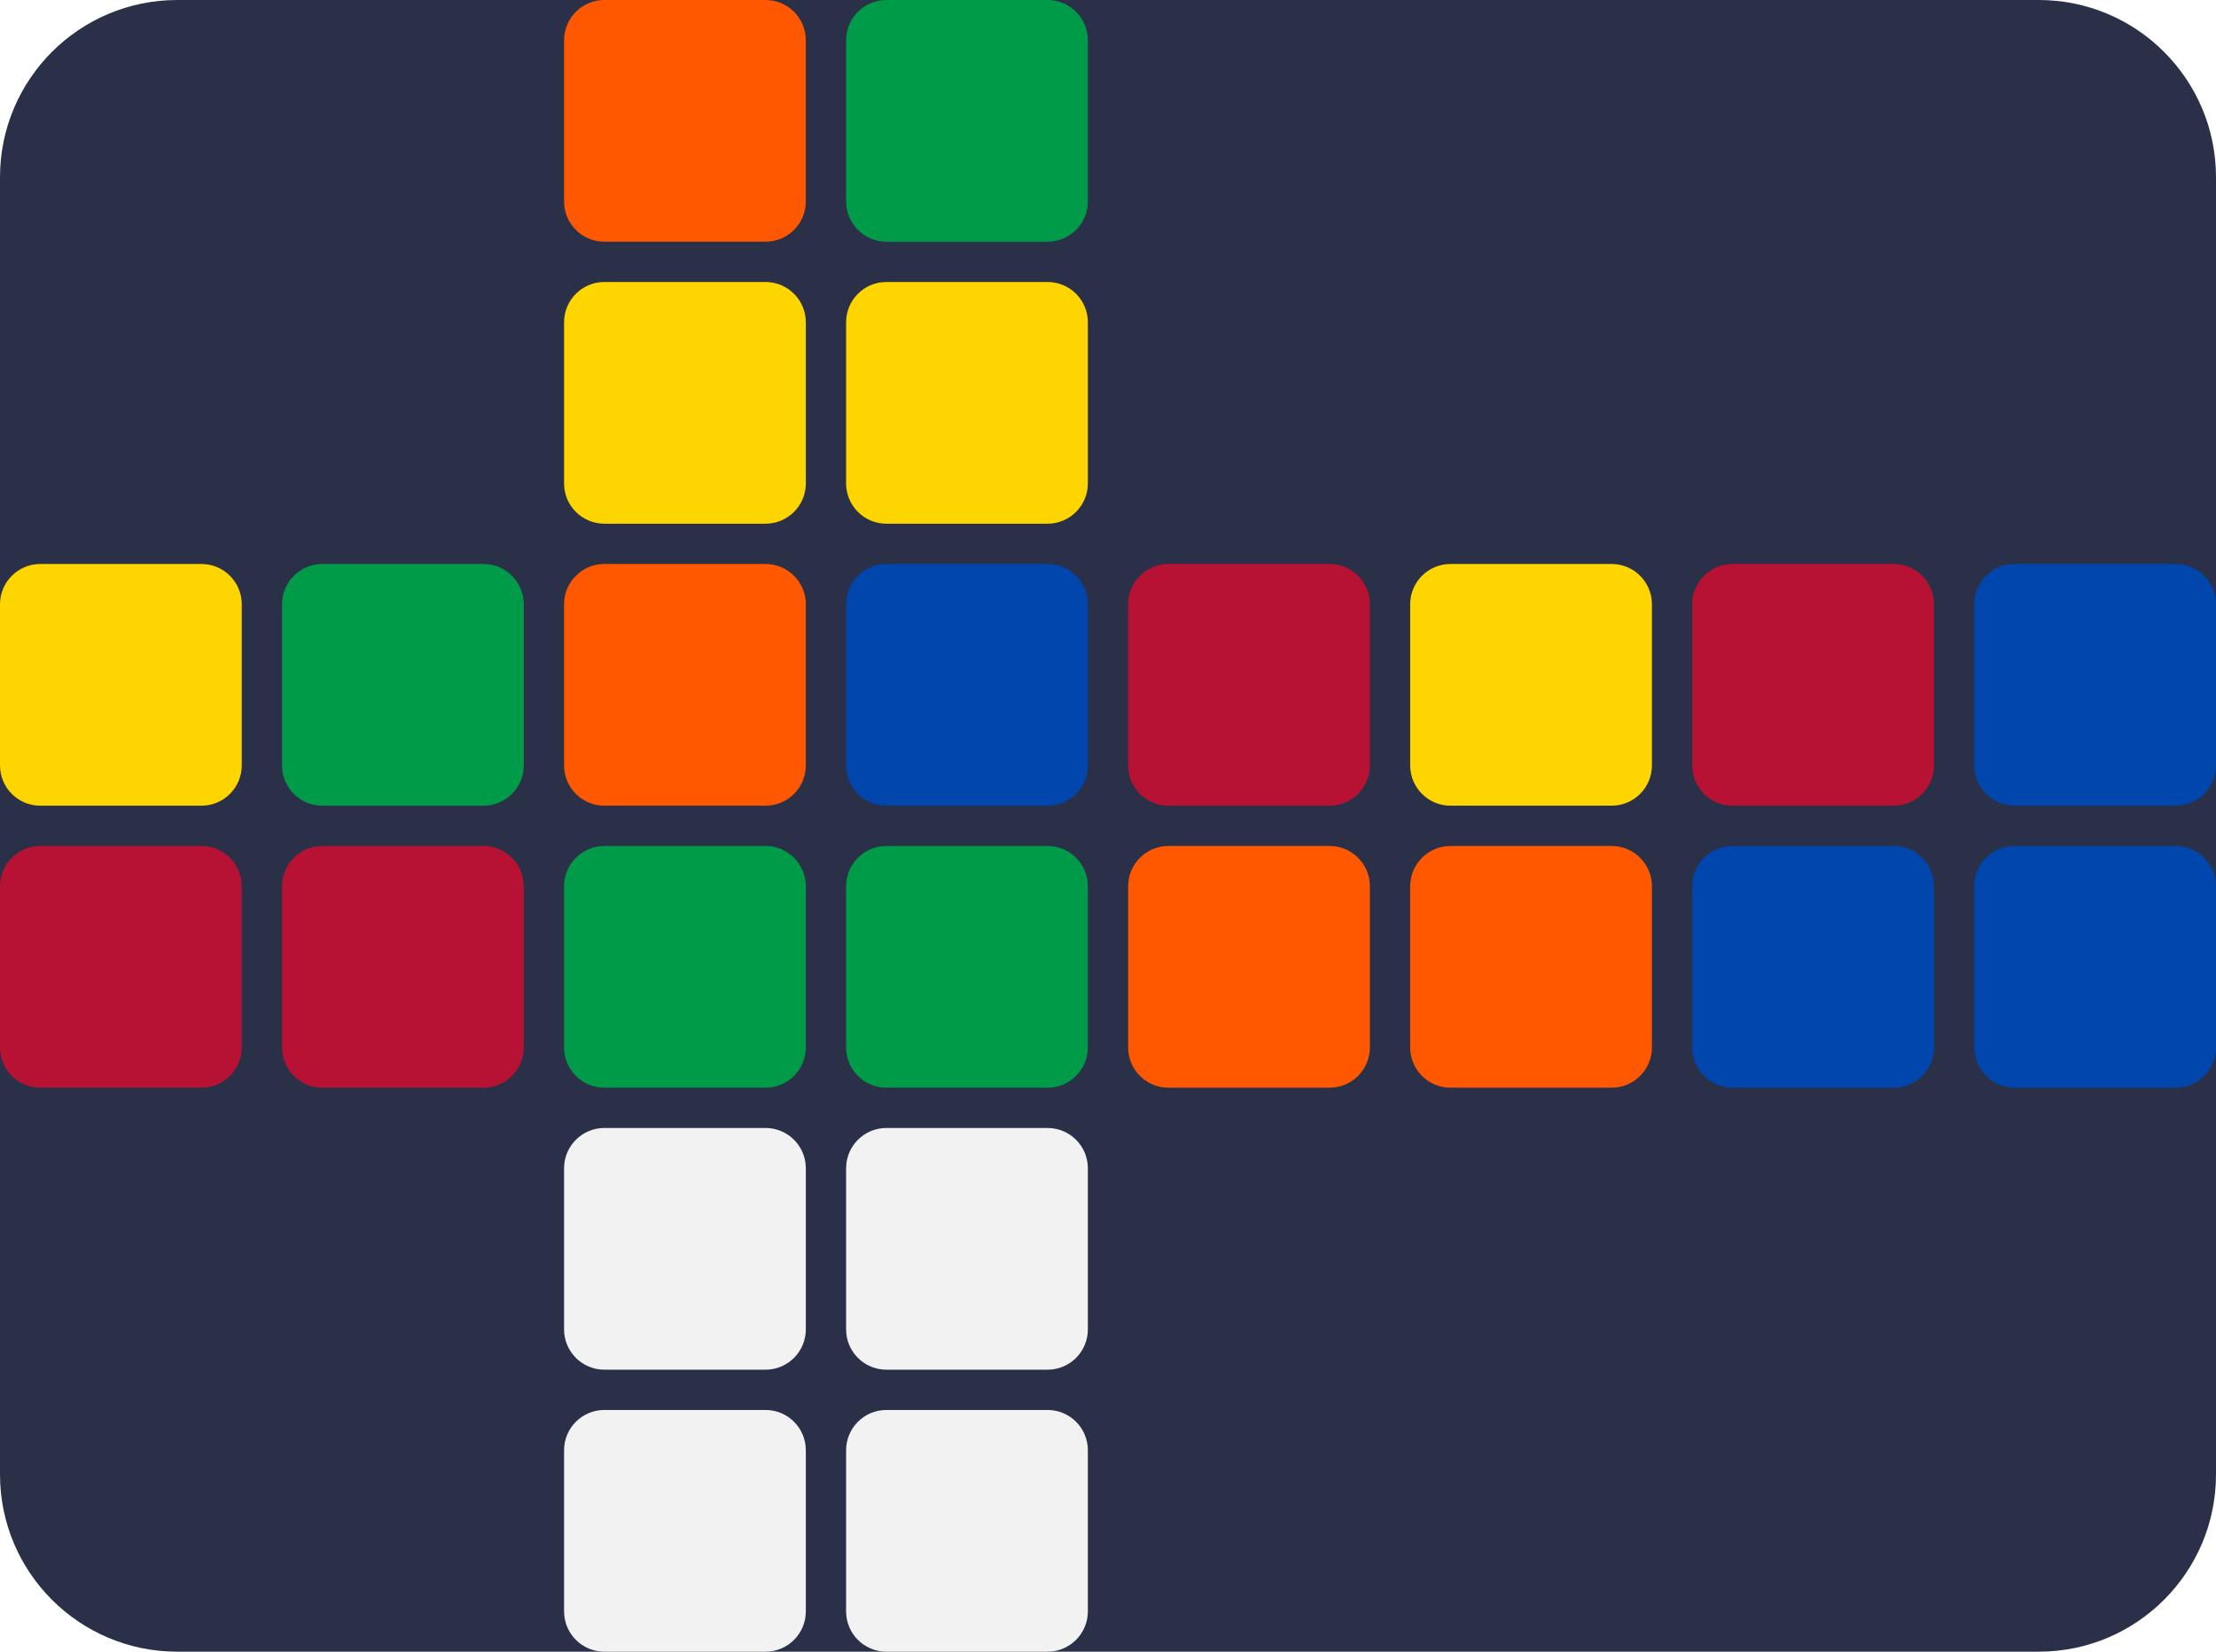
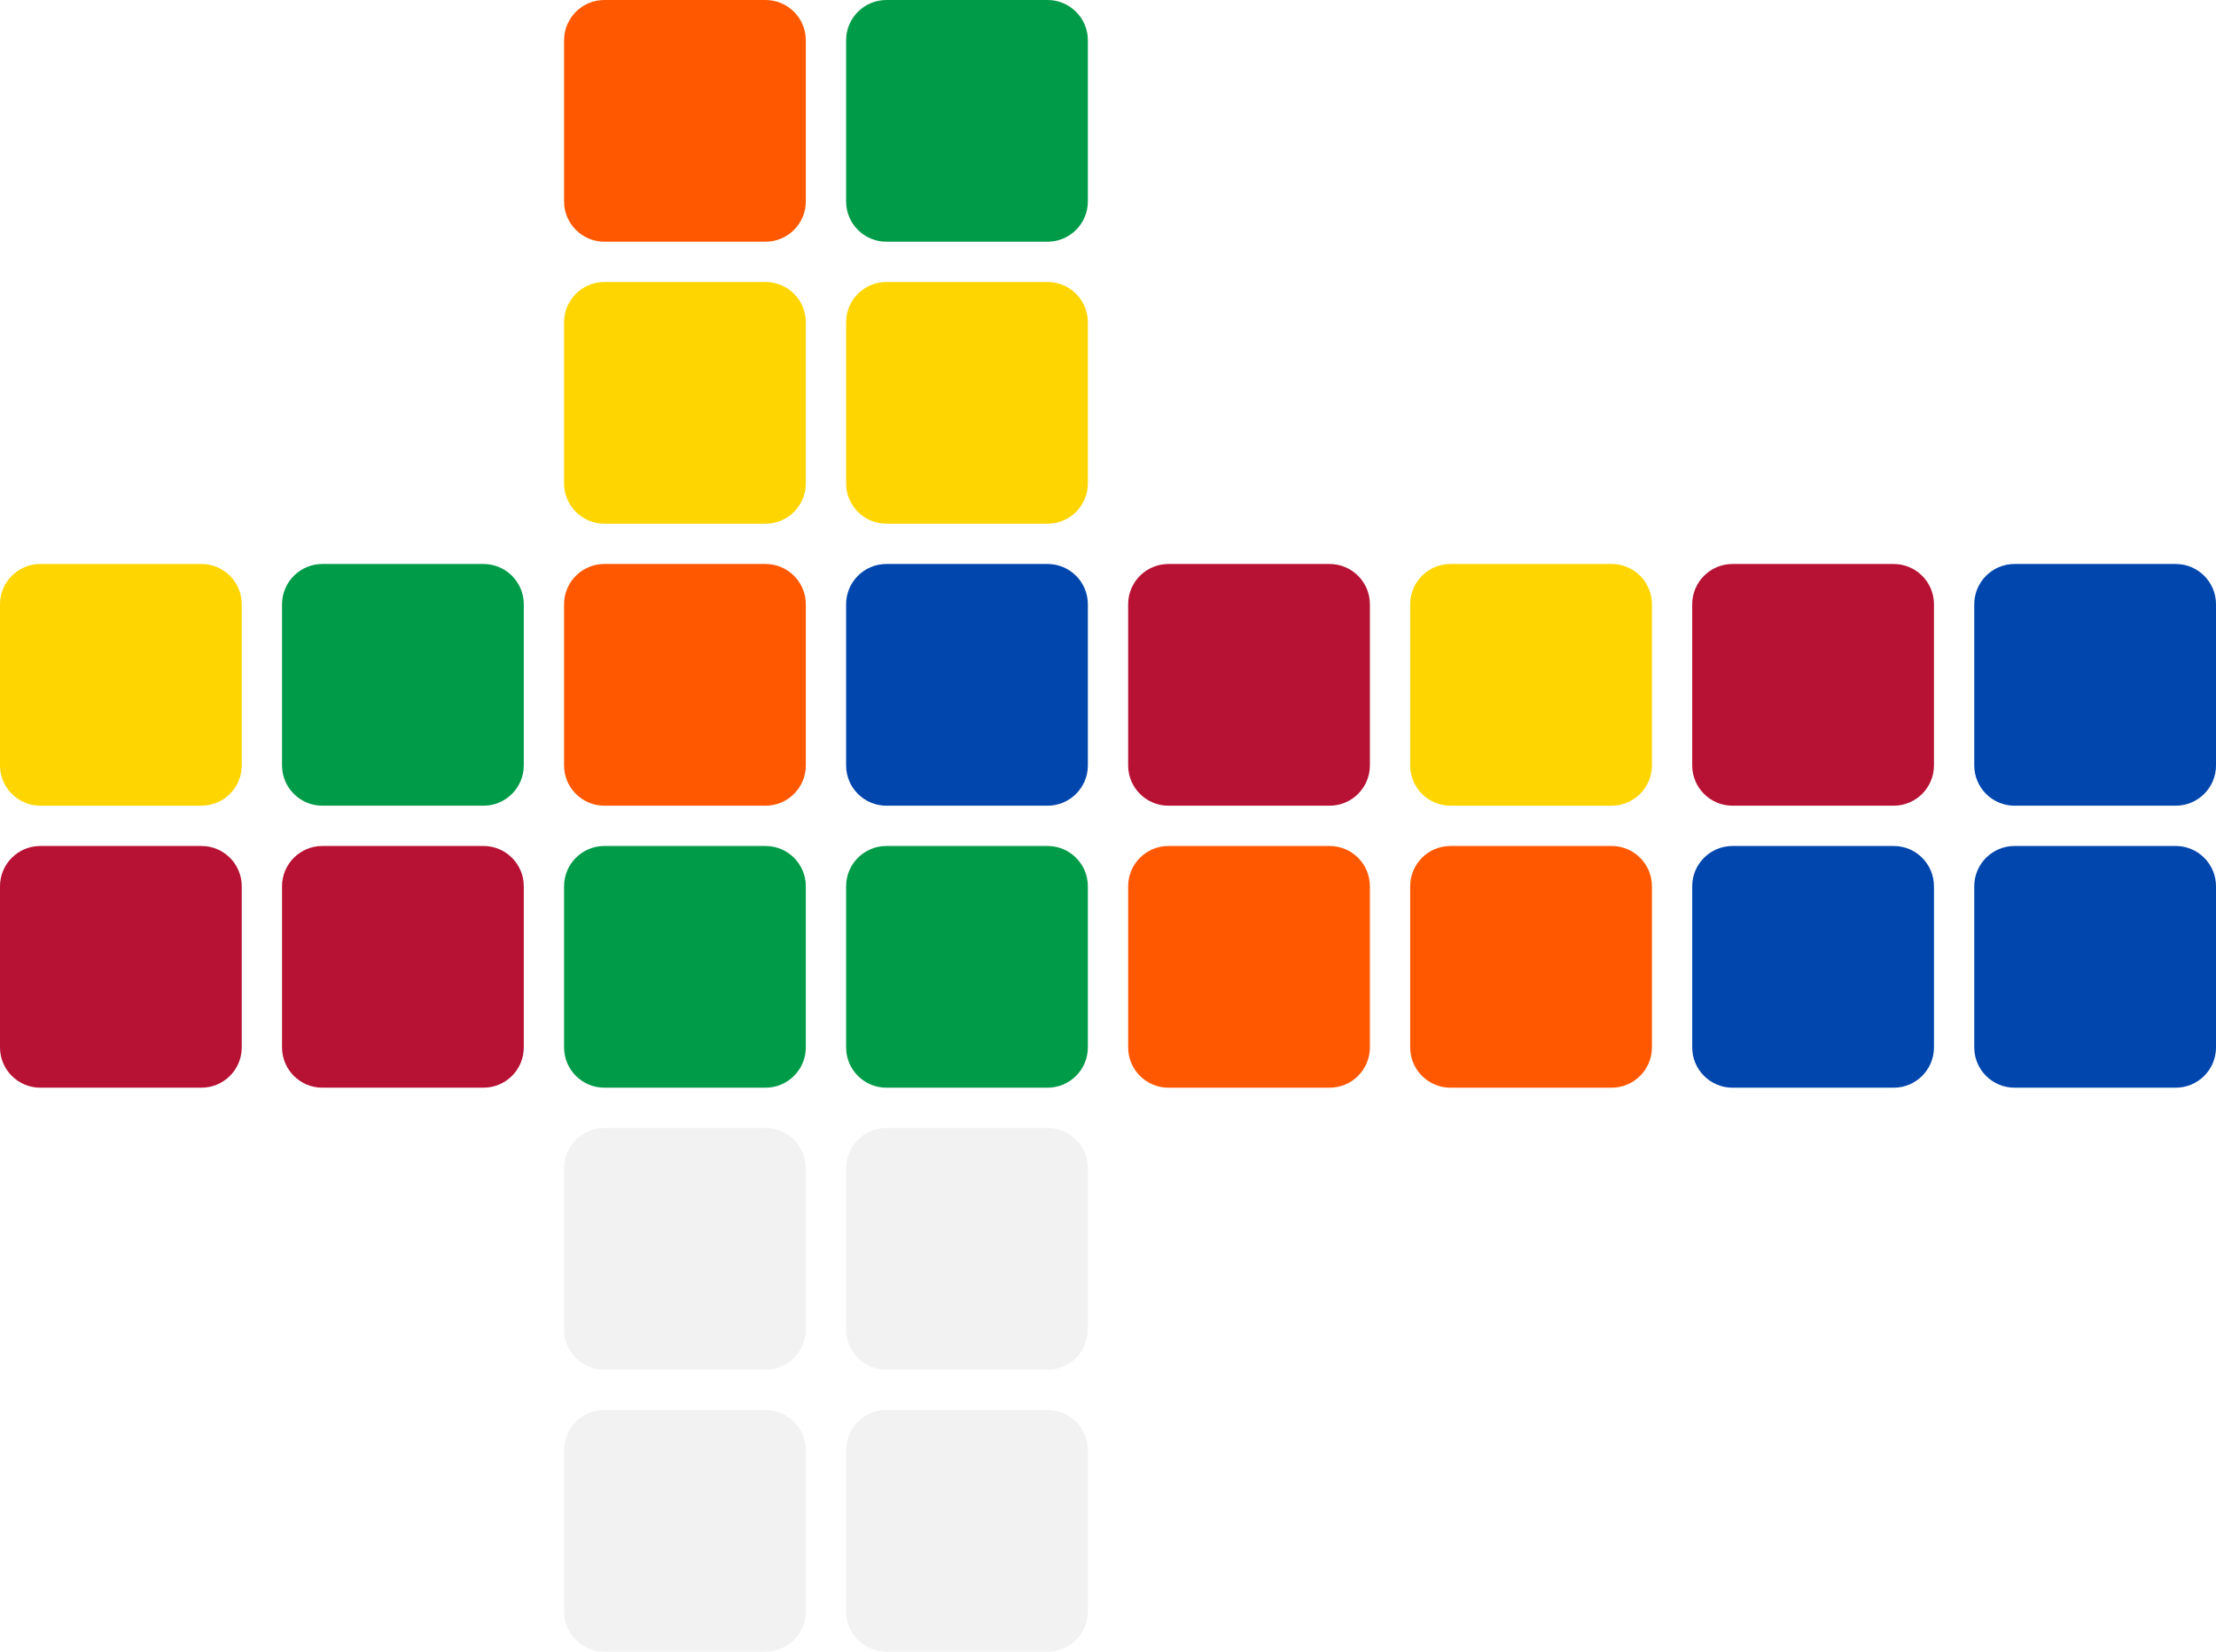
<svg xmlns="http://www.w3.org/2000/svg" viewBox="0 0 275 205">
-   <rect x="0" y="0" width="275" height="205" rx="22" fill="#2a3048" />
  <rect x="70" y="0" width="30" height="30" rx="5" fill="#ff5800" />
  <rect x="105" y="0" width="30" height="30" rx="5" fill="#009b48" />
  <rect x="70" y="35" width="30" height="30" rx="5" fill="#ffd500" />
  <rect x="105" y="35" width="30" height="30" rx="5" fill="#ffd500" />
  <rect x="0" y="70" width="30" height="30" rx="5" fill="#ffd500" />
  <rect x="35" y="70" width="30" height="30" rx="5" fill="#009b48" />
  <rect x="0" y="105" width="30" height="30" rx="5" fill="#b71234" />
  <rect x="35" y="105" width="30" height="30" rx="5" fill="#b71234" />
  <rect x="70" y="70" width="30" height="30" rx="5" fill="#ff5800" />
  <rect x="105" y="70" width="30" height="30" rx="5" fill="#0046ad" />
  <rect x="70" y="105" width="30" height="30" rx="5" fill="#009b48" />
  <rect x="105" y="105" width="30" height="30" rx="5" fill="#009b48" />
  <rect x="140" y="70" width="30" height="30" rx="5" fill="#b71234" />
  <rect x="175" y="70" width="30" height="30" rx="5" fill="#ffd500" />
  <rect x="140" y="105" width="30" height="30" rx="5" fill="#ff5800" />
  <rect x="175" y="105" width="30" height="30" rx="5" fill="#ff5800" />
  <rect x="210" y="70" width="30" height="30" rx="5" fill="#b71234" />
  <rect x="245" y="70" width="30" height="30" rx="5" fill="#0046ad" />
  <rect x="210" y="105" width="30" height="30" rx="5" fill="#0046ad" />
  <rect x="245" y="105" width="30" height="30" rx="5" fill="#0046ad" />
  <rect x="70" y="140" width="30" height="30" rx="5" fill="#f2f2f2" />
  <rect x="105" y="140" width="30" height="30" rx="5" fill="#f2f2f2" />
  <rect x="70" y="175" width="30" height="30" rx="5" fill="#f2f2f2" />
  <rect x="105" y="175" width="30" height="30" rx="5" fill="#f2f2f2" />
</svg>
